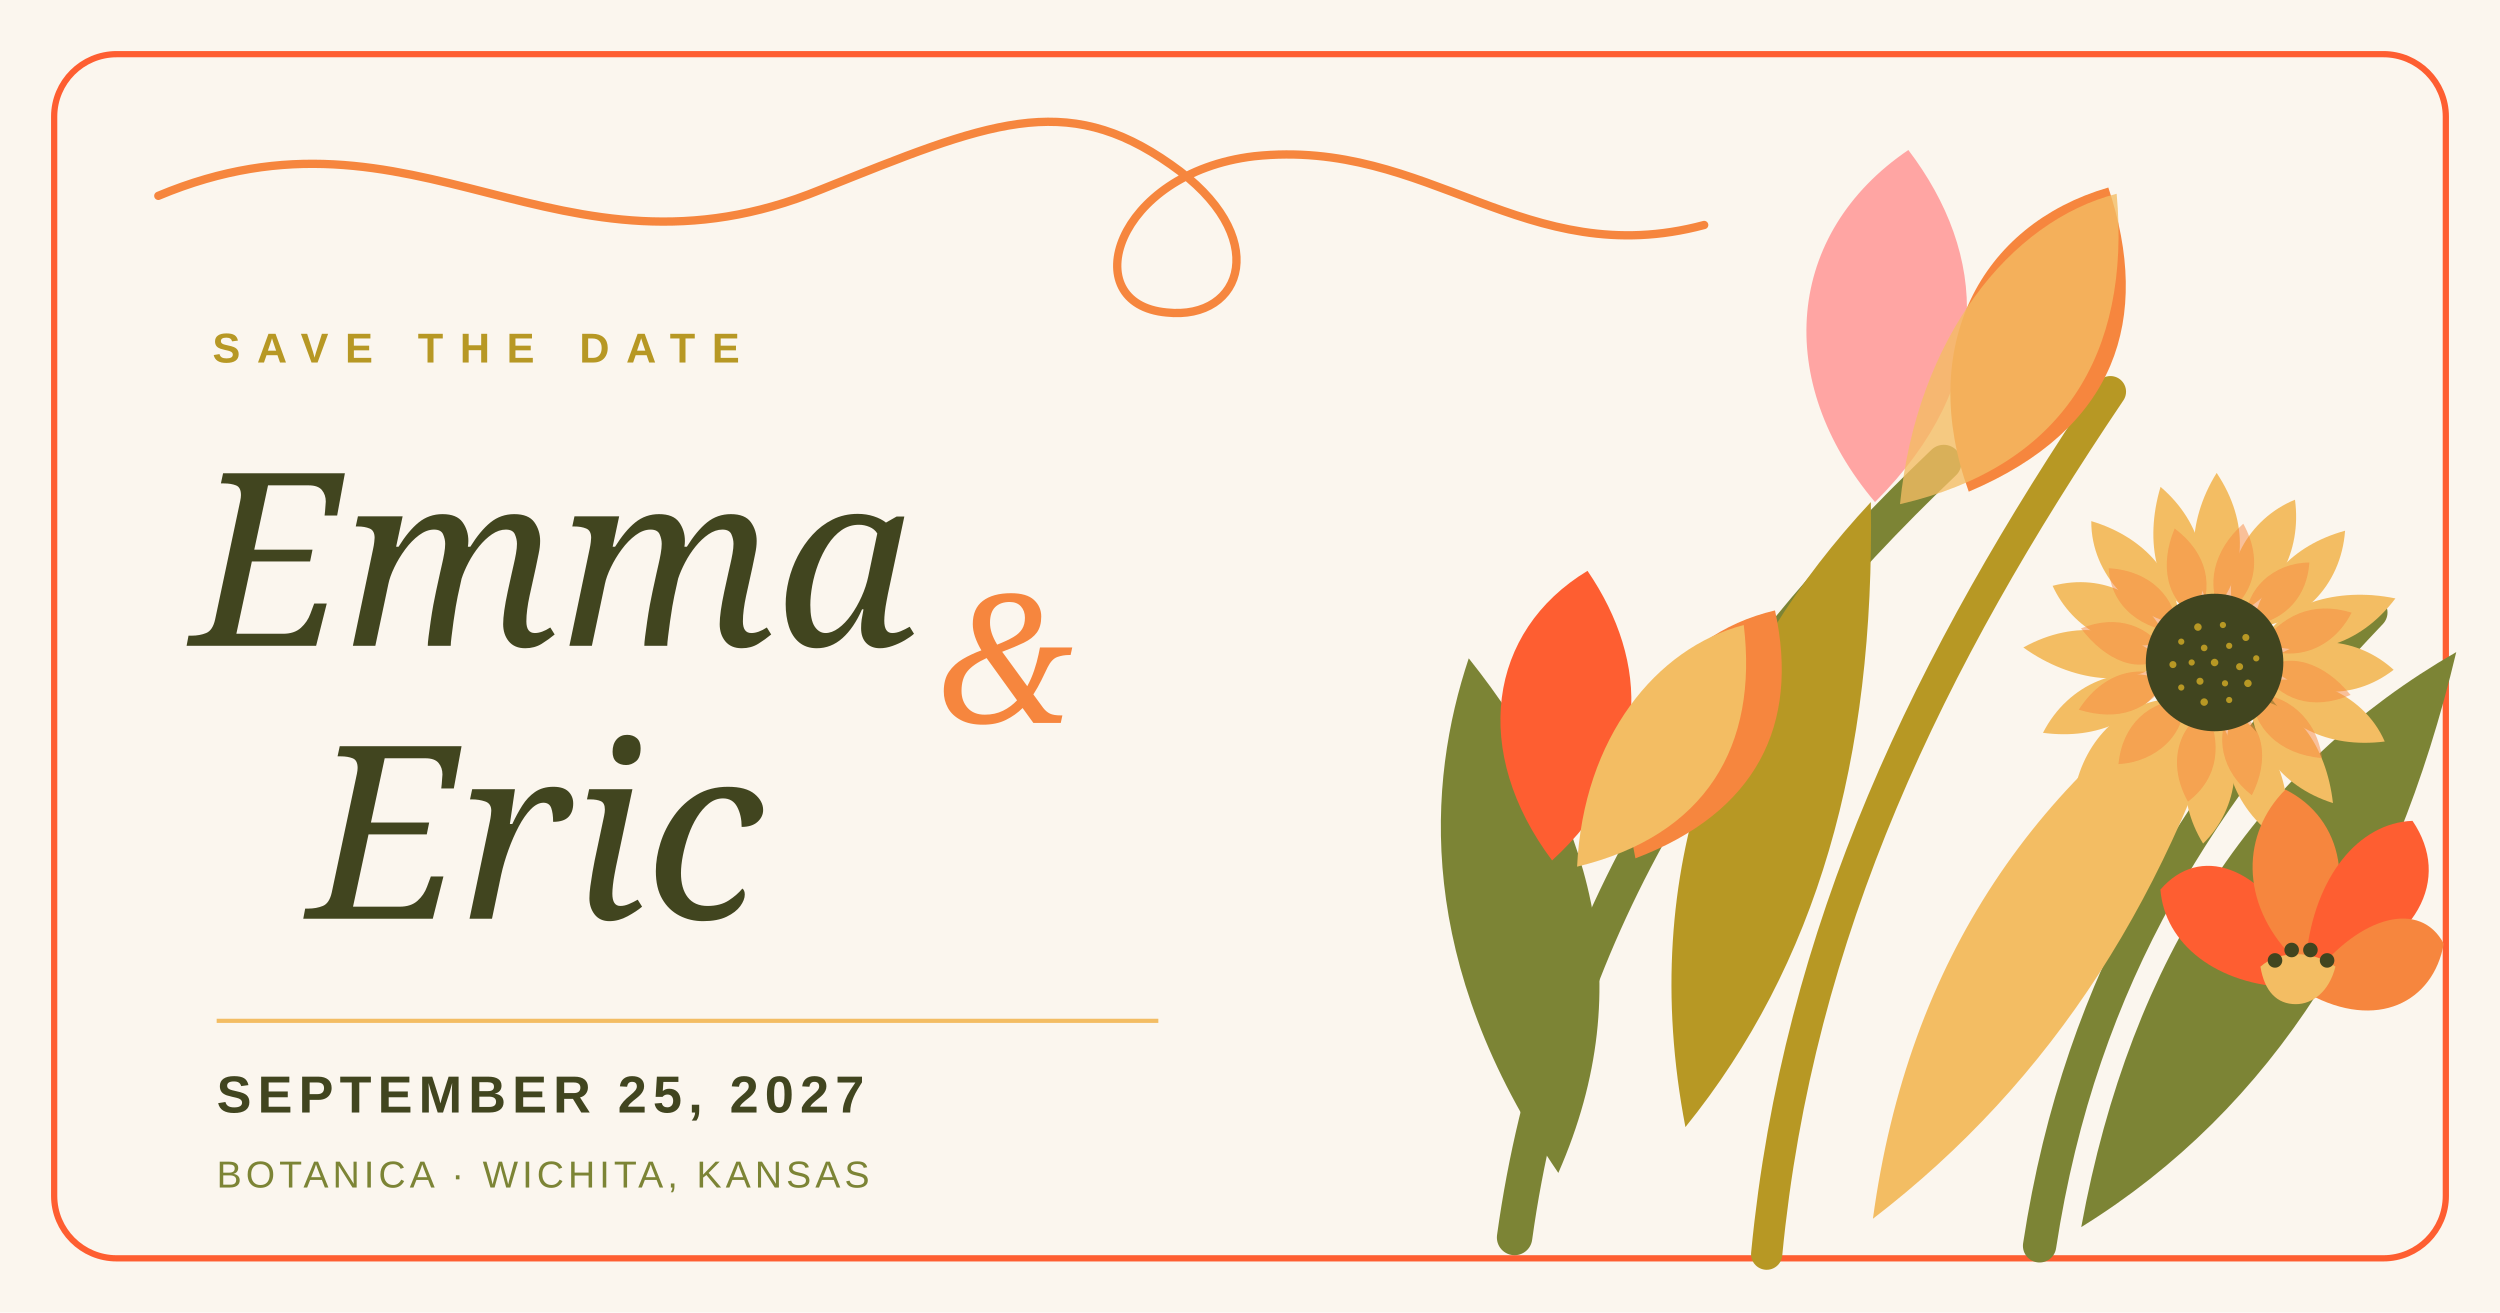
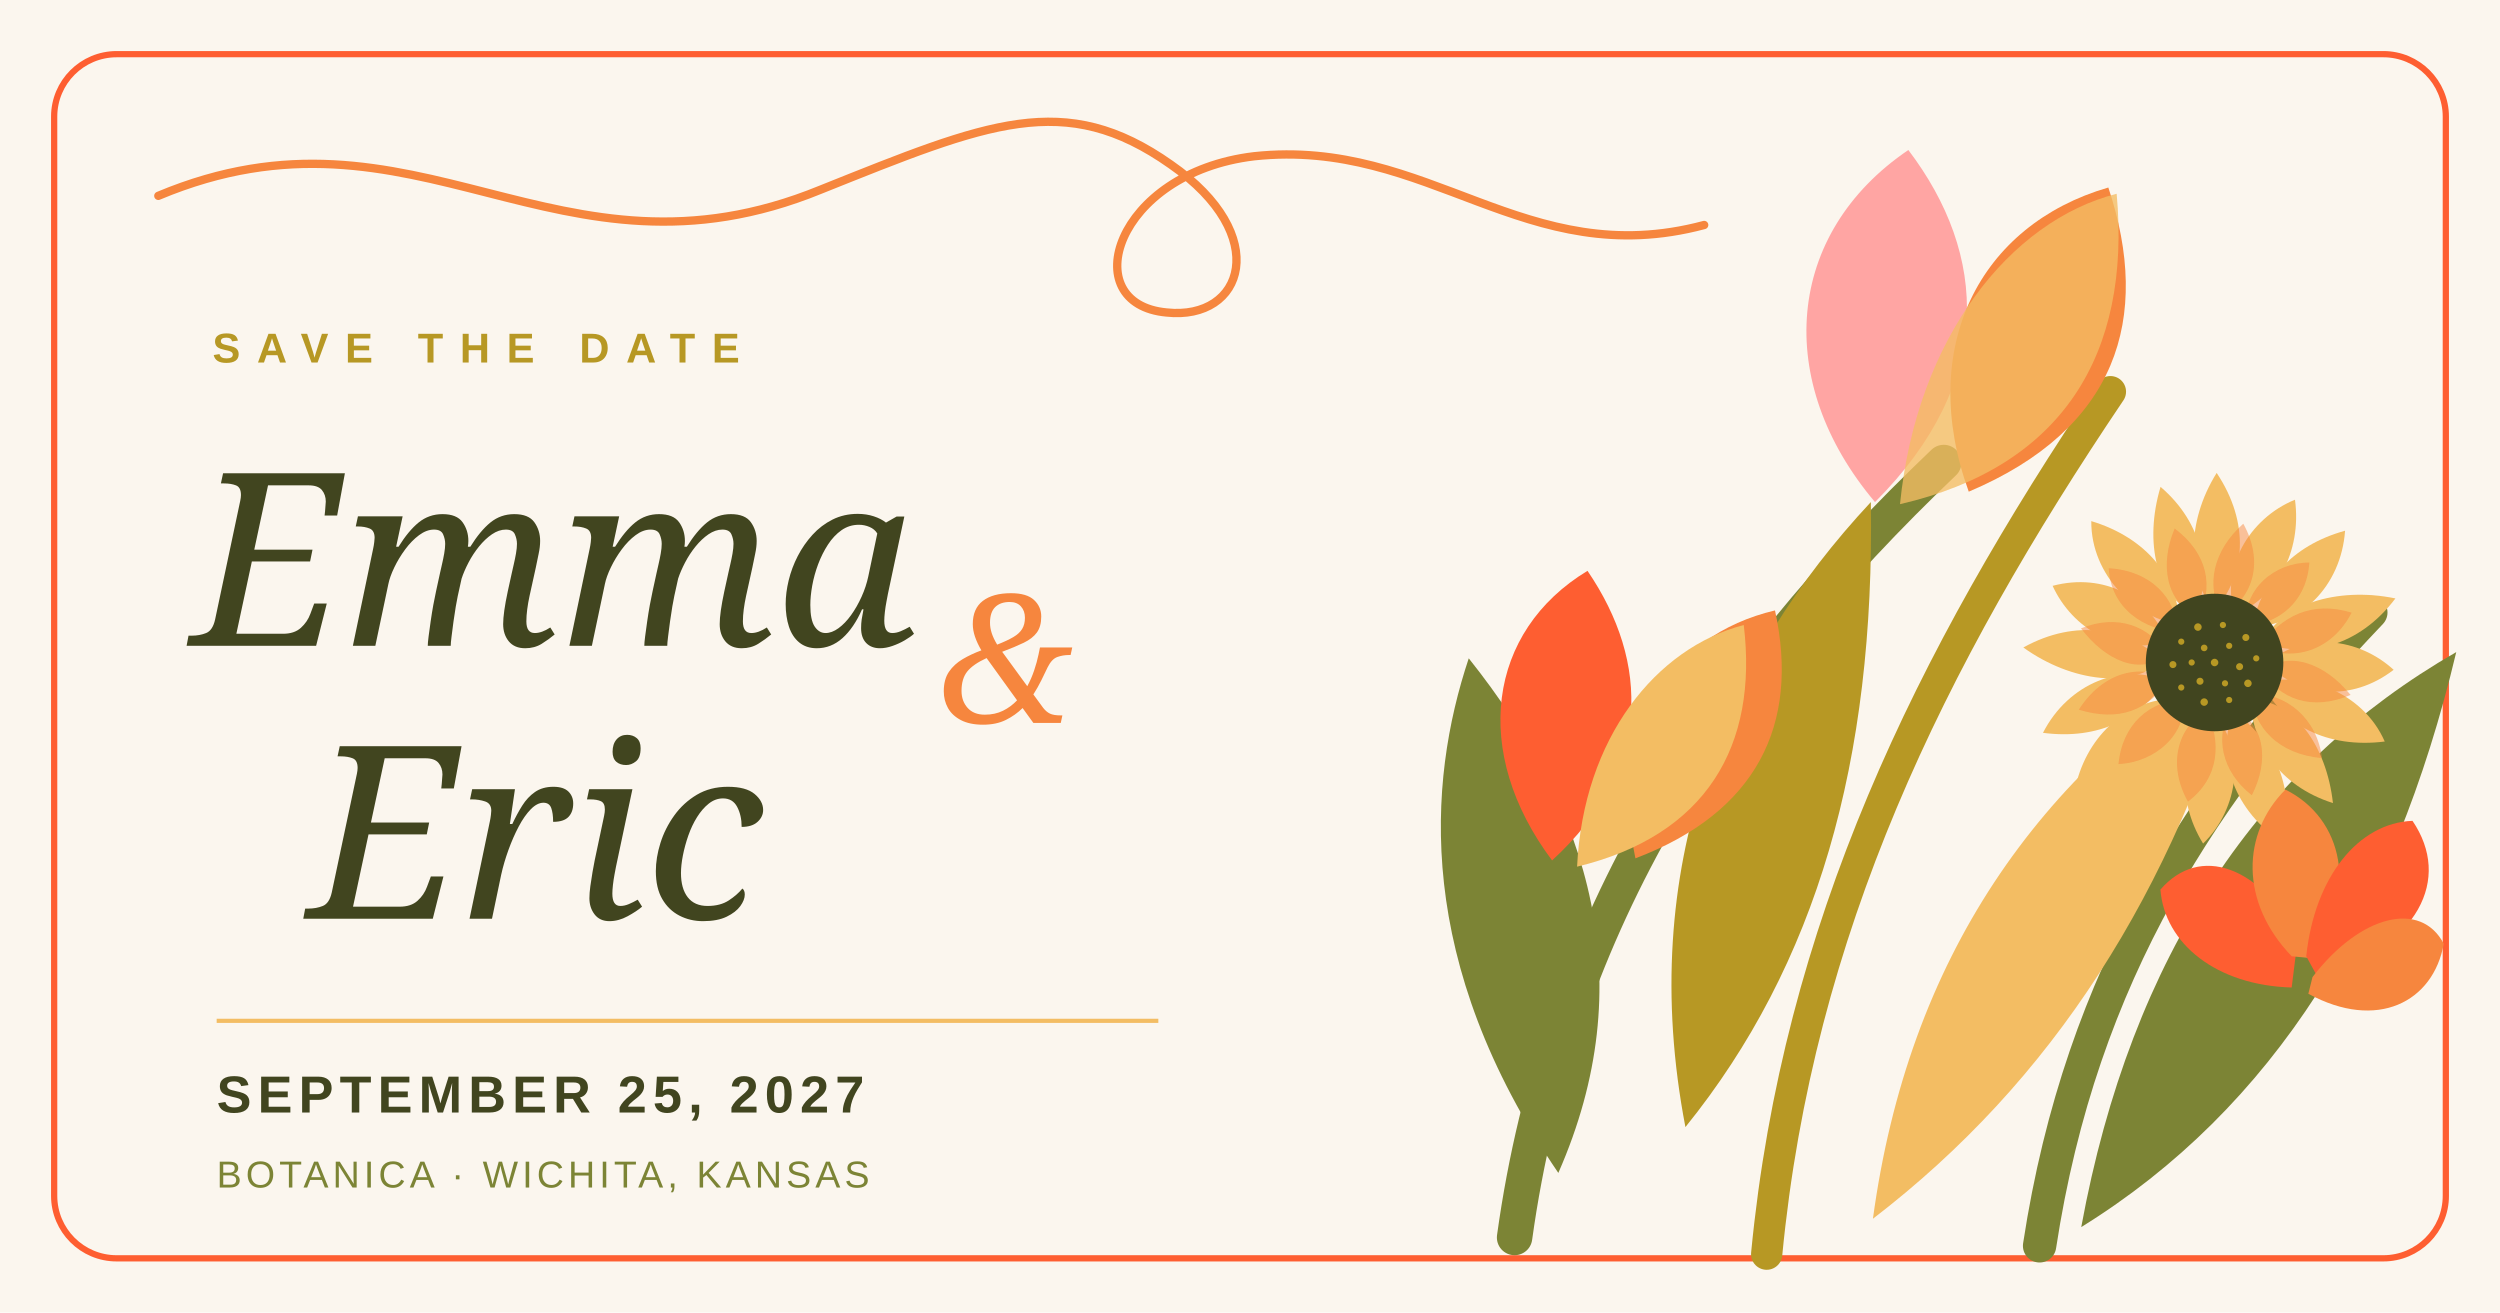
<svg xmlns="http://www.w3.org/2000/svg" viewBox="0 0 1200 630">
  <rect width="1200" height="630" fill="#fbf6ee" />
  <rect x="26" y="26" width="1148" height="578" rx="30" fill="none" stroke="#fe5e31" stroke-width="3" />
  <path d="M76 94c124-52 191 49 318-3 80-32 117-48 168-12 49 34 35 75-2 71-44-4-25-67 42-75 84-9 130 56 216 33" fill="none" stroke="#f6863e" stroke-width="4" stroke-linecap="round" />
  <text x="102" y="174" fill="#b79824" font-family="Arial, sans-serif" font-size="20" font-weight="700" letter-spacing="8">SAVE THE DATE</text>
  <text x="92" y="310" fill="#41451f" font-family="Georgia, serif" font-size="116" font-style="italic">Emma</text>
  <text x="450" y="347" fill="#f6863e" font-family="Georgia, serif" font-size="86" font-style="italic">&amp;</text>
  <text x="148" y="441" fill="#41451f" font-family="Georgia, serif" font-size="116" font-style="italic">Eric</text>
  <line x1="104" y1="490" x2="556" y2="490" stroke="#f3bd63" stroke-width="2" />
  <text x="104" y="534" fill="#41451f" font-family="Arial, sans-serif" font-size="25" font-weight="700" letter-spacing="3">SEPTEMBER 25, 2027</text>
  <text x="104" y="570" fill="#7c8435" font-family="Arial, sans-serif" font-size="18" letter-spacing="2">BOTANICA · WICHITA, KANSAS</text>
  <g transform="translate(655 48)">
    <path d="M72 546C93 394 170 277 278 174" fill="none" stroke="#7c8435" stroke-width="17" stroke-linecap="round" />
    <path d="M193 554C208 398 271 269 358 140" fill="none" stroke="#b79824" stroke-width="15" stroke-linecap="round" />
    <path d="M324 550C344 419 403 330 483 246" fill="none" stroke="#7c8435" stroke-width="16" stroke-linecap="round" />
    <path d="M93 515C24 414 30 328 50 268c59 74 83 156 43 247Z" fill="#7c8435" />
    <path d="M154 493c-24-125 19-225 89-300 2 124-26 222-89 300Z" fill="#b79824" />
    <path d="M244 537c17-125 79-214 178-275-34 119-92 209-178 275Z" fill="#f3bd63" />
    <path d="M344 541c24-131 86-222 180-276-30 126-88 219-180 276Z" fill="#7c8435" />
    <g>
      <path d="M245 193c-49-58-43-129 16-169 38 50 42 111-16 169Z" fill="#ffa5a3" />
      <path d="M290 188c-25-69 5-128 67-146 21 63 4 116-67 146Z" fill="#f6863e" />
      <path d="M257 194c8-80 53-136 104-149 7 77-26 131-104 149Z" fill="#f3bd63" fill-opacity=".78" />
    </g>
    <g>
      <path d="M90 365c-39-52-31-110 17-139 30 44 31 95-17 139Z" fill="#fe5e31" />
      <path d="M130 364c-13-61 16-107 67-119 12 55-9 97-67 119Z" fill="#f6863e" />
      <path d="M102 368c3-62 38-105 80-116 7 58-18 101-80 116Z" fill="#f3bd63" />
    </g>
    <g transform="translate(408 270)">
      <g fill="#f3bd63">
        <path d="M0-25C-13-40-14-67 1-91c16 24 14 49-1 66Z" />
        <path d="M0-25C-15-42-12-70 5-87c13 22 10 47-5 62Z" transform="rotate(23)" />
        <path d="M0-25C-12-43-15-65-2-89c18 20 18 48 2 64Z" transform="rotate(46)" />
        <path d="M0-25C-14-39-12-68 4-92c15 25 11 50-4 67Z" transform="rotate(68)" />
        <path d="M0-25C-16-43-13-69 2-86c16 20 14 45-2 61Z" transform="rotate(91)" />
        <path d="M0-25C-13-41-15-71 3-90c14 24 12 49-3 65Z" transform="rotate(113)" />
        <path d="M0-25C-15-39-11-66 6-88c13 24 8 48-6 63Z" transform="rotate(136)" />
        <path d="M0-25C-12-43-16-68 0-93c17 23 16 50 0 68Z" transform="rotate(159)" />
        <path d="M0-25C-16-41-13-70 4-87c14 22 11 46-4 62Z" transform="rotate(181)" />
        <path d="M0-25C-13-40-14-67 1-91c16 24 14 49-1 66Z" transform="rotate(204)" />
        <path d="M0-25C-15-42-12-70 5-87c13 22 10 47-5 62Z" transform="rotate(226)" />
        <path d="M0-25C-12-43-15-65-2-89c18 20 18 48 2 64Z" transform="rotate(249)" />
        <path d="M0-25C-14-39-12-68 4-92c15 25 11 50-4 67Z" transform="rotate(272)" />
        <path d="M0-25C-16-43-13-69 2-86c16 20 14 45-2 61Z" transform="rotate(294)" />
        <path d="M0-25C-13-41-15-71 3-90c14 24 12 49-3 65Z" transform="rotate(317)" />
        <path d="M0-25C-15-39-11-66 6-88c13 24 8 48-6 63Z" transform="rotate(339)" />
      </g>
      <g fill="#f6863e" fill-opacity=".48">
        <path d="M0-23C-11-35-10-53 2-68c13 16 11 34-2 45Z" transform="rotate(10)" />
        <path d="M0-23C-12-36-9-55 4-66c11 15 8 32-4 43Z" transform="rotate(40)" />
        <path d="M0-23C-10-38-12-54 0-70c14 15 13 35 0 47Z" transform="rotate(70)" />
        <path d="M0-23C-12-34-9-52 4-67c11 17 8 33-4 44Z" transform="rotate(100)" />
        <path d="M0-23C-11-36-11-55 2-69c12 17 10 35-2 46Z" transform="rotate(130)" />
        <path d="M0-23C-13-35-9-53 5-66c10 16 7 33-5 43Z" transform="rotate(160)" />
        <path d="M0-23C-10-37-12-54 1-68c13 16 11 34-1 45Z" transform="rotate(190)" />
        <path d="M0-23C-12-35-9-55 4-67c11 16 8 33-4 44Z" transform="rotate(220)" />
        <path d="M0-23C-11-38-11-53 1-69c13 17 11 35-1 46Z" transform="rotate(250)" />
        <path d="M0-23C-13-34-8-52 5-66c10 16 7 32-5 43Z" transform="rotate(280)" />
        <path d="M0-23C-10-36-12-55 2-68c12 16 10 34-2 45Z" transform="rotate(310)" />
        <path d="M0-23C-12-35-9-53 4-67c11 17 8 33-4 44Z" transform="rotate(340)" />
      </g>
      <circle r="33" fill="#41451f" />
      <g fill="#b79824">
        <circle cx="-8" cy="-17" r="1.8" />
        <circle cx="4" cy="-18" r="1.5" />
        <circle cx="15" cy="-12" r="1.7" />
        <circle cx="20" cy="-2" r="1.5" />
        <circle cx="16" cy="10" r="1.8" />
        <circle cx="7" cy="18" r="1.5" />
        <circle cx="-5" cy="19" r="1.8" />
        <circle cx="-16" cy="12" r="1.5" />
        <circle cx="-20" cy="1" r="1.7" />
        <circle cx="-16" cy="-10" r="1.5" />
        <circle cx="-5" cy="-7" r="1.6" />
        <circle cx="7" cy="-8" r="1.5" />
        <circle cx="12" cy="2" r="1.7" />
        <circle cx="5" cy="10" r="1.5" />
        <circle cx="-7" cy="9" r="1.7" />
        <circle cx="-11" cy="0" r="1.5" />
        <circle r="1.8" />
      </g>
    </g>
    <g transform="translate(-28)">
      <path d="M473 426c-36-1-61-21-63-47 19-22 48-11 66 23Z" fill="#fe5e31" />
      <path d="M473 411c-25-26-24-59-3-80 28 14 35 49 13 81Z" fill="#f6863e" />
      <path d="M480 411c4-38 25-64 51-65 19 28 3 60-45 76Z" fill="#fe5e31" />
      <path d="M483 421c23-30 52-37 63-16-5 28-32 42-65 24Z" fill="#f6863e" />
-       <path d="M458 416c9-8 25-8 36 0-3 12-11 18-19 18-9 0-15-6-17-18Z" fill="#f3bd63" />
-       <circle cx="465" cy="413" r="3.5" fill="#41451f" />
-       <circle cx="473" cy="408" r="3.5" fill="#41451f" />
-       <circle cx="482" cy="408" r="3.5" fill="#41451f" />
-       <circle cx="490" cy="413" r="3.5" fill="#41451f" />
    </g>
  </g>
</svg>
